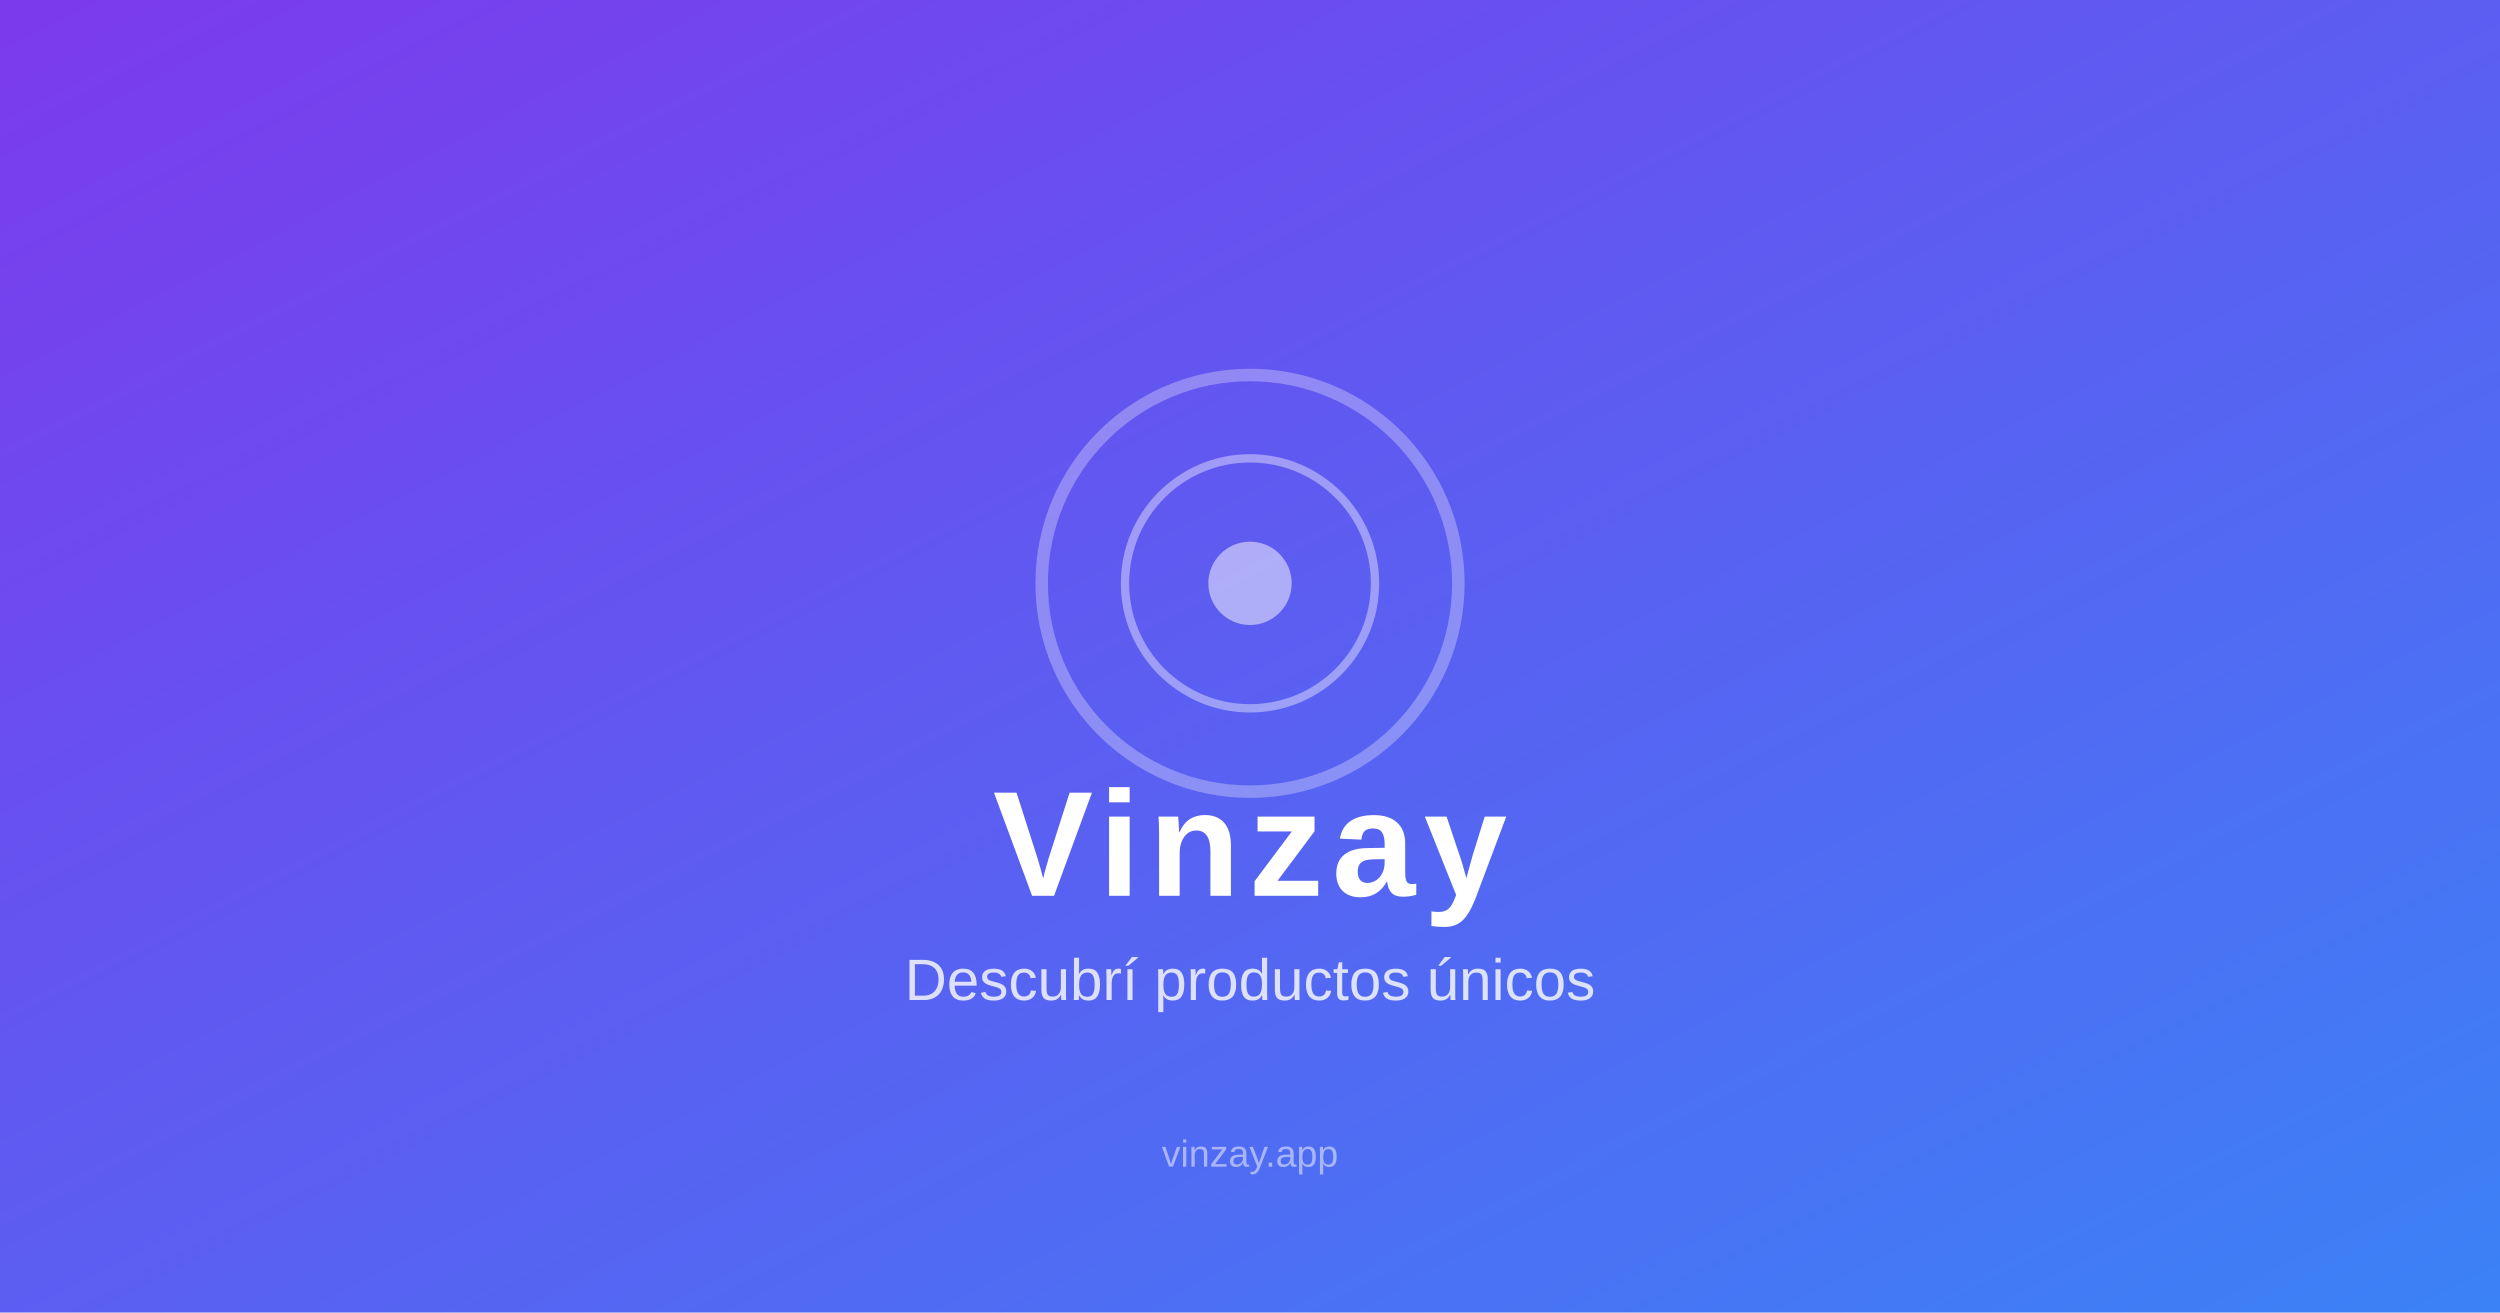
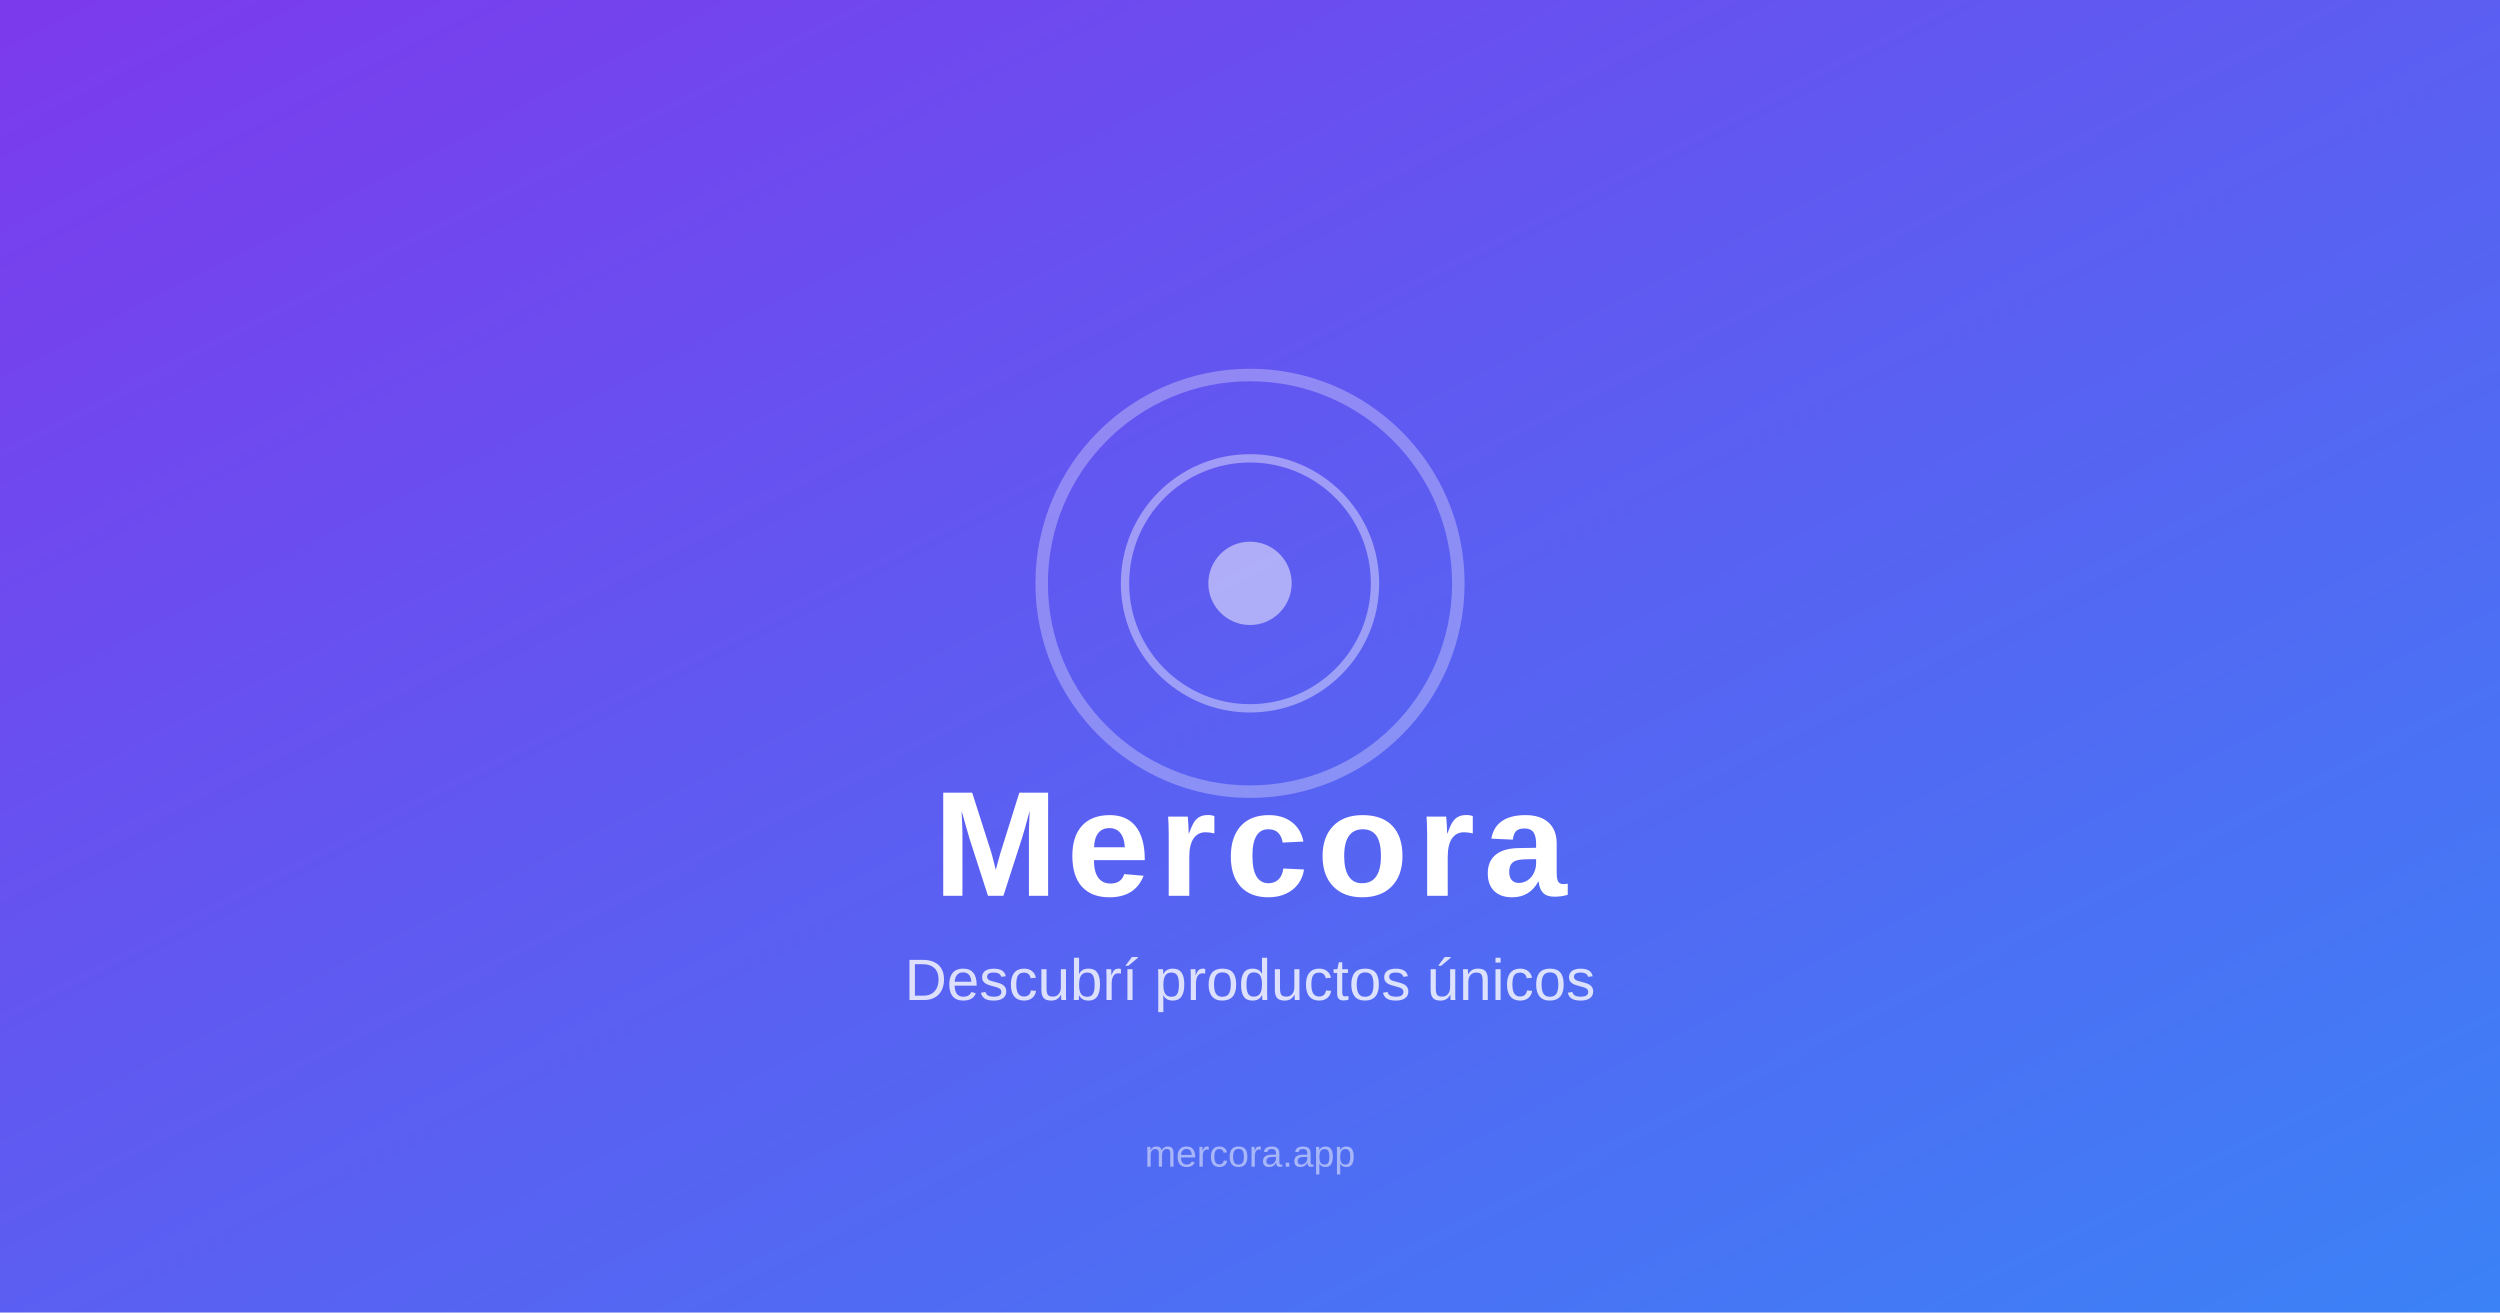
<svg xmlns="http://www.w3.org/2000/svg" width="1200" height="630">
  <defs>
    <linearGradient id="bg" x1="0%" y1="0%" x2="100%" y2="100%">
      <stop offset="0%" stop-color="#7C3AED" />
      <stop offset="100%" stop-color="#3B82F6" />
    </linearGradient>
  </defs>
  <rect width="1200" height="630" fill="url(#bg)" />
  <circle cx="600" cy="280" r="100" fill="none" stroke="white" stroke-width="6" opacity="0.3" />
  <circle cx="600" cy="280" r="60" fill="none" stroke="white" stroke-width="4" opacity="0.4" />
  <circle cx="600" cy="280" r="20" fill="white" opacity="0.5" />
-   <text x="600" y="430" font-family="Arial, sans-serif" font-size="72" font-weight="bold" fill="white" text-anchor="middle" letter-spacing="4">Vinzay</text>
+   <text x="600" y="430" font-family="Arial, sans-serif" font-size="72" font-weight="bold" fill="white" text-anchor="middle" letter-spacing="4">Mercora</text>
  <text x="600" y="480" font-family="Arial, sans-serif" font-size="28" fill="rgba(255,255,255,0.8)" text-anchor="middle">Descubrí productos únicos</text>
-   <text x="600" y="560" font-family="Arial, sans-serif" font-size="18" fill="rgba(255,255,255,0.5)" text-anchor="middle">vinzay.app</text>
+   <text x="600" y="560" font-family="Arial, sans-serif" font-size="18" fill="rgba(255,255,255,0.5)" text-anchor="middle">mercora.app</text>
</svg>
